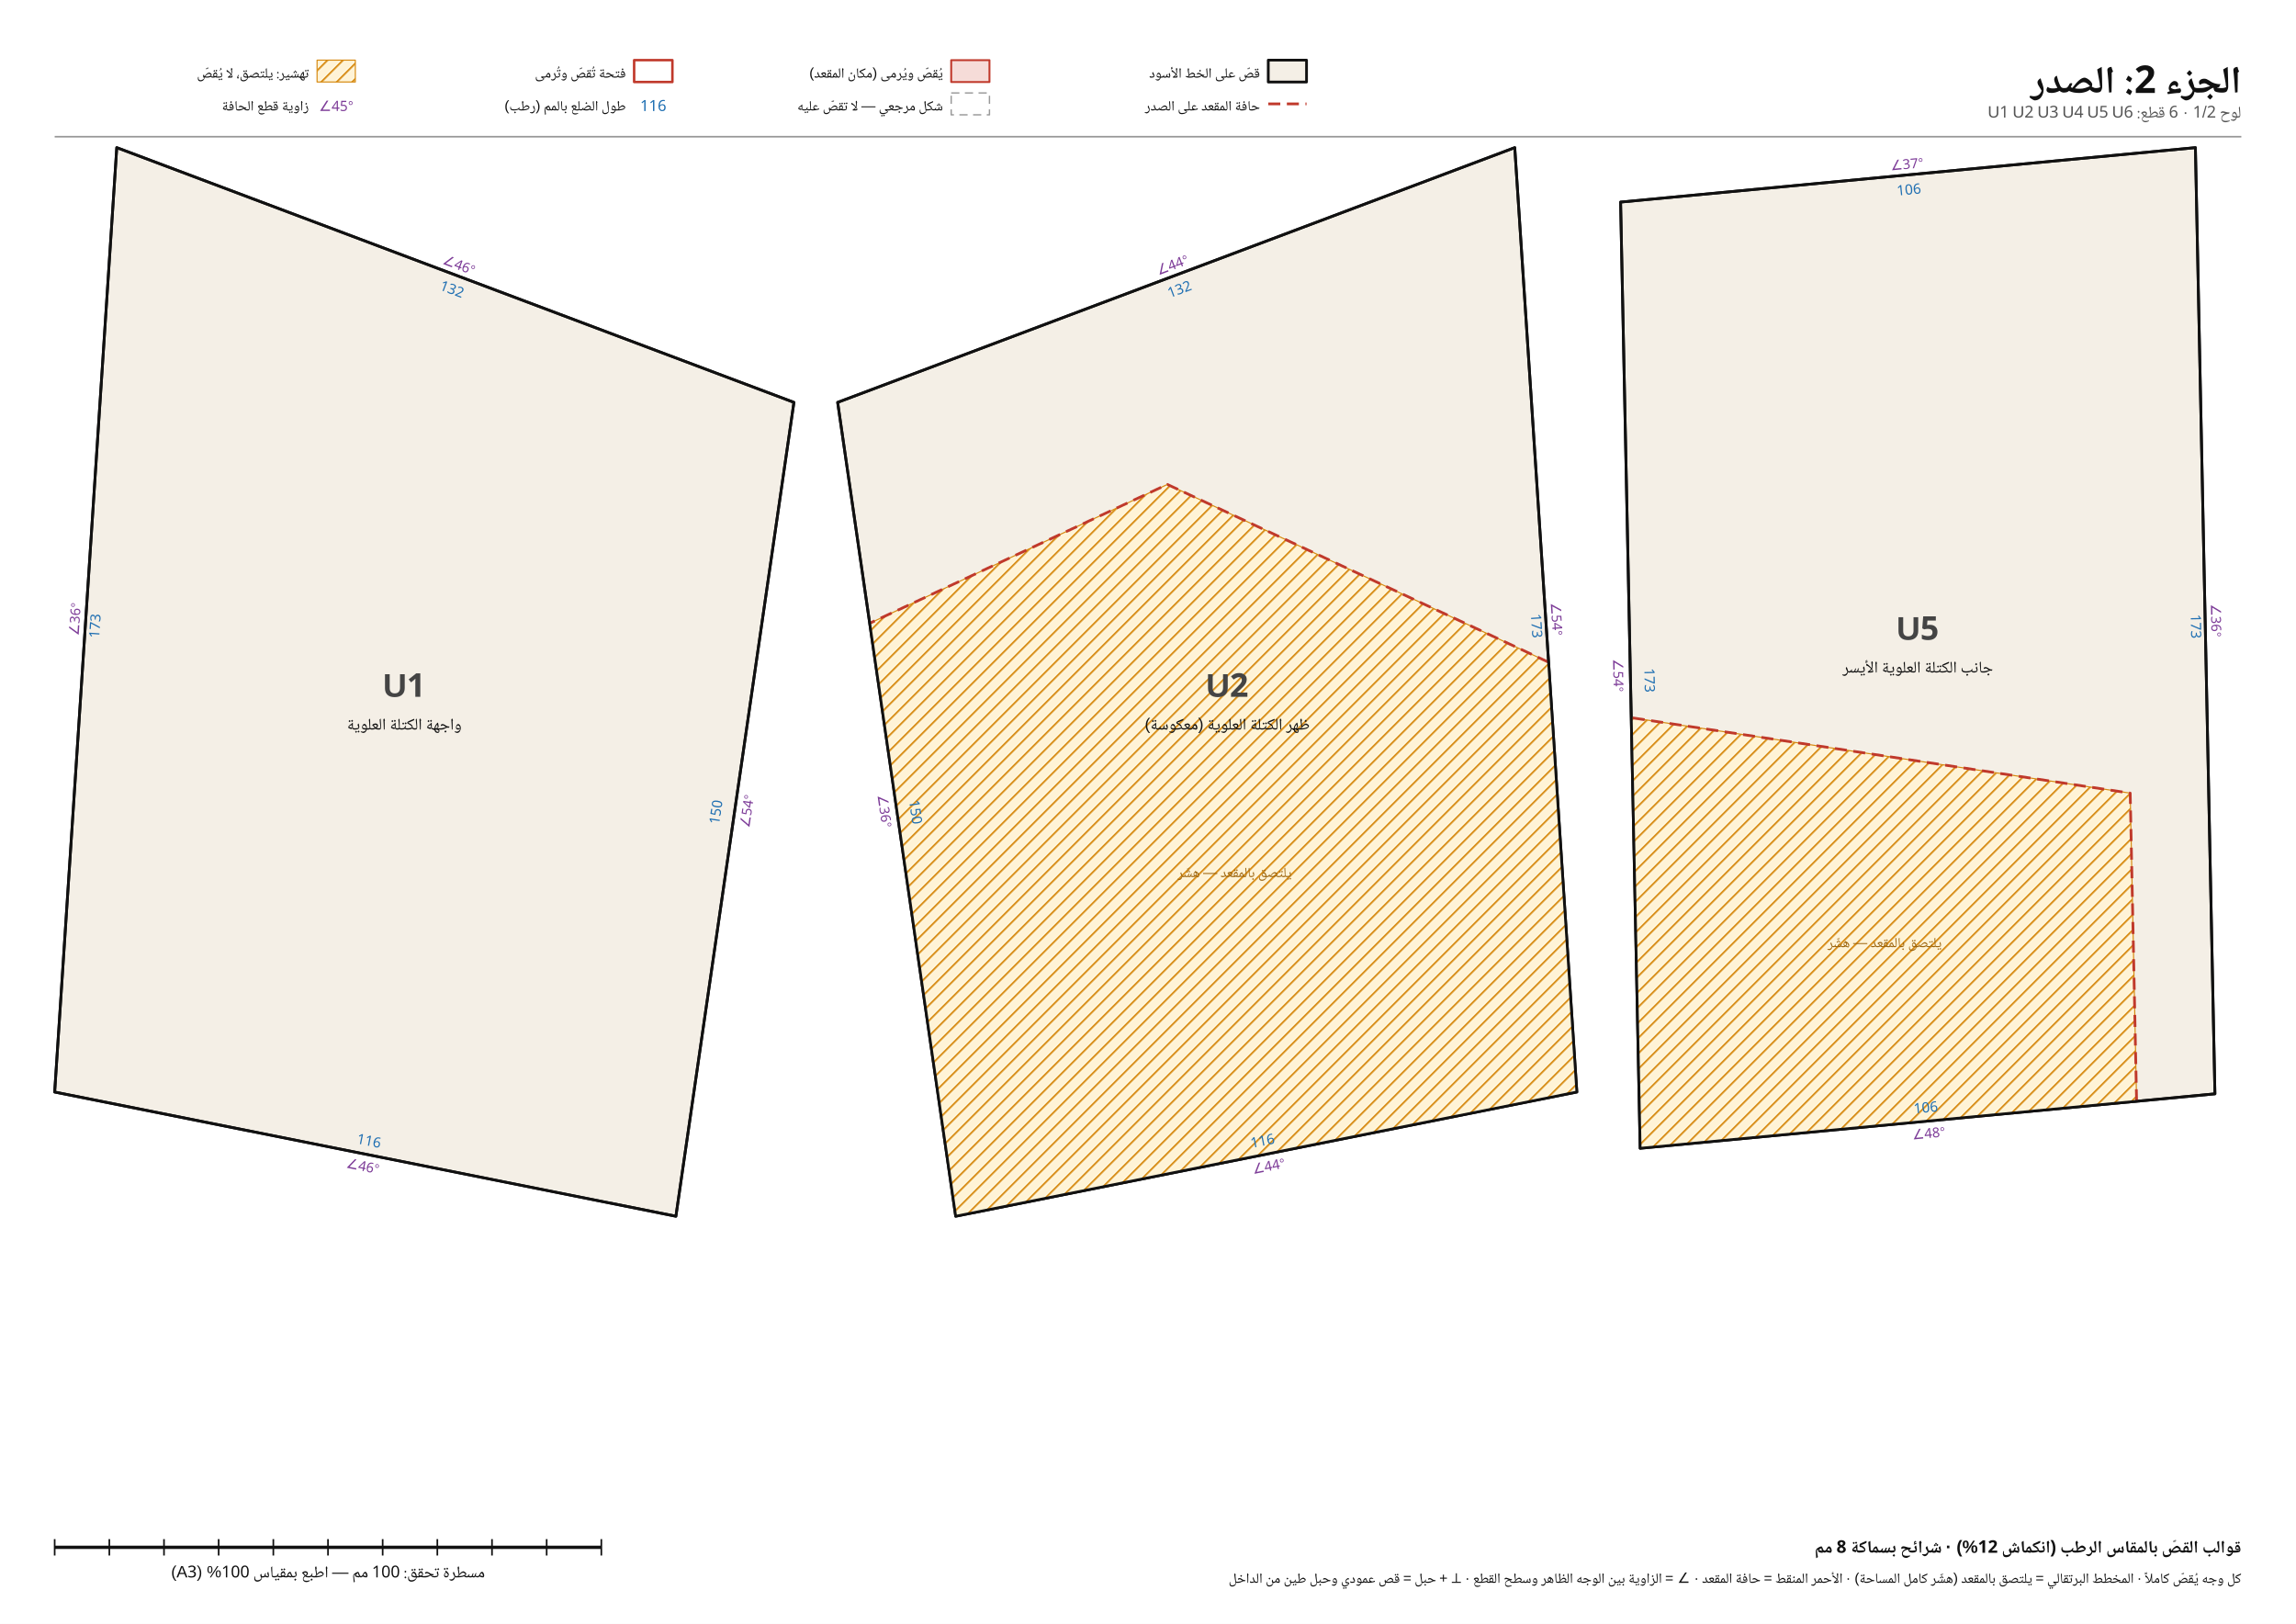
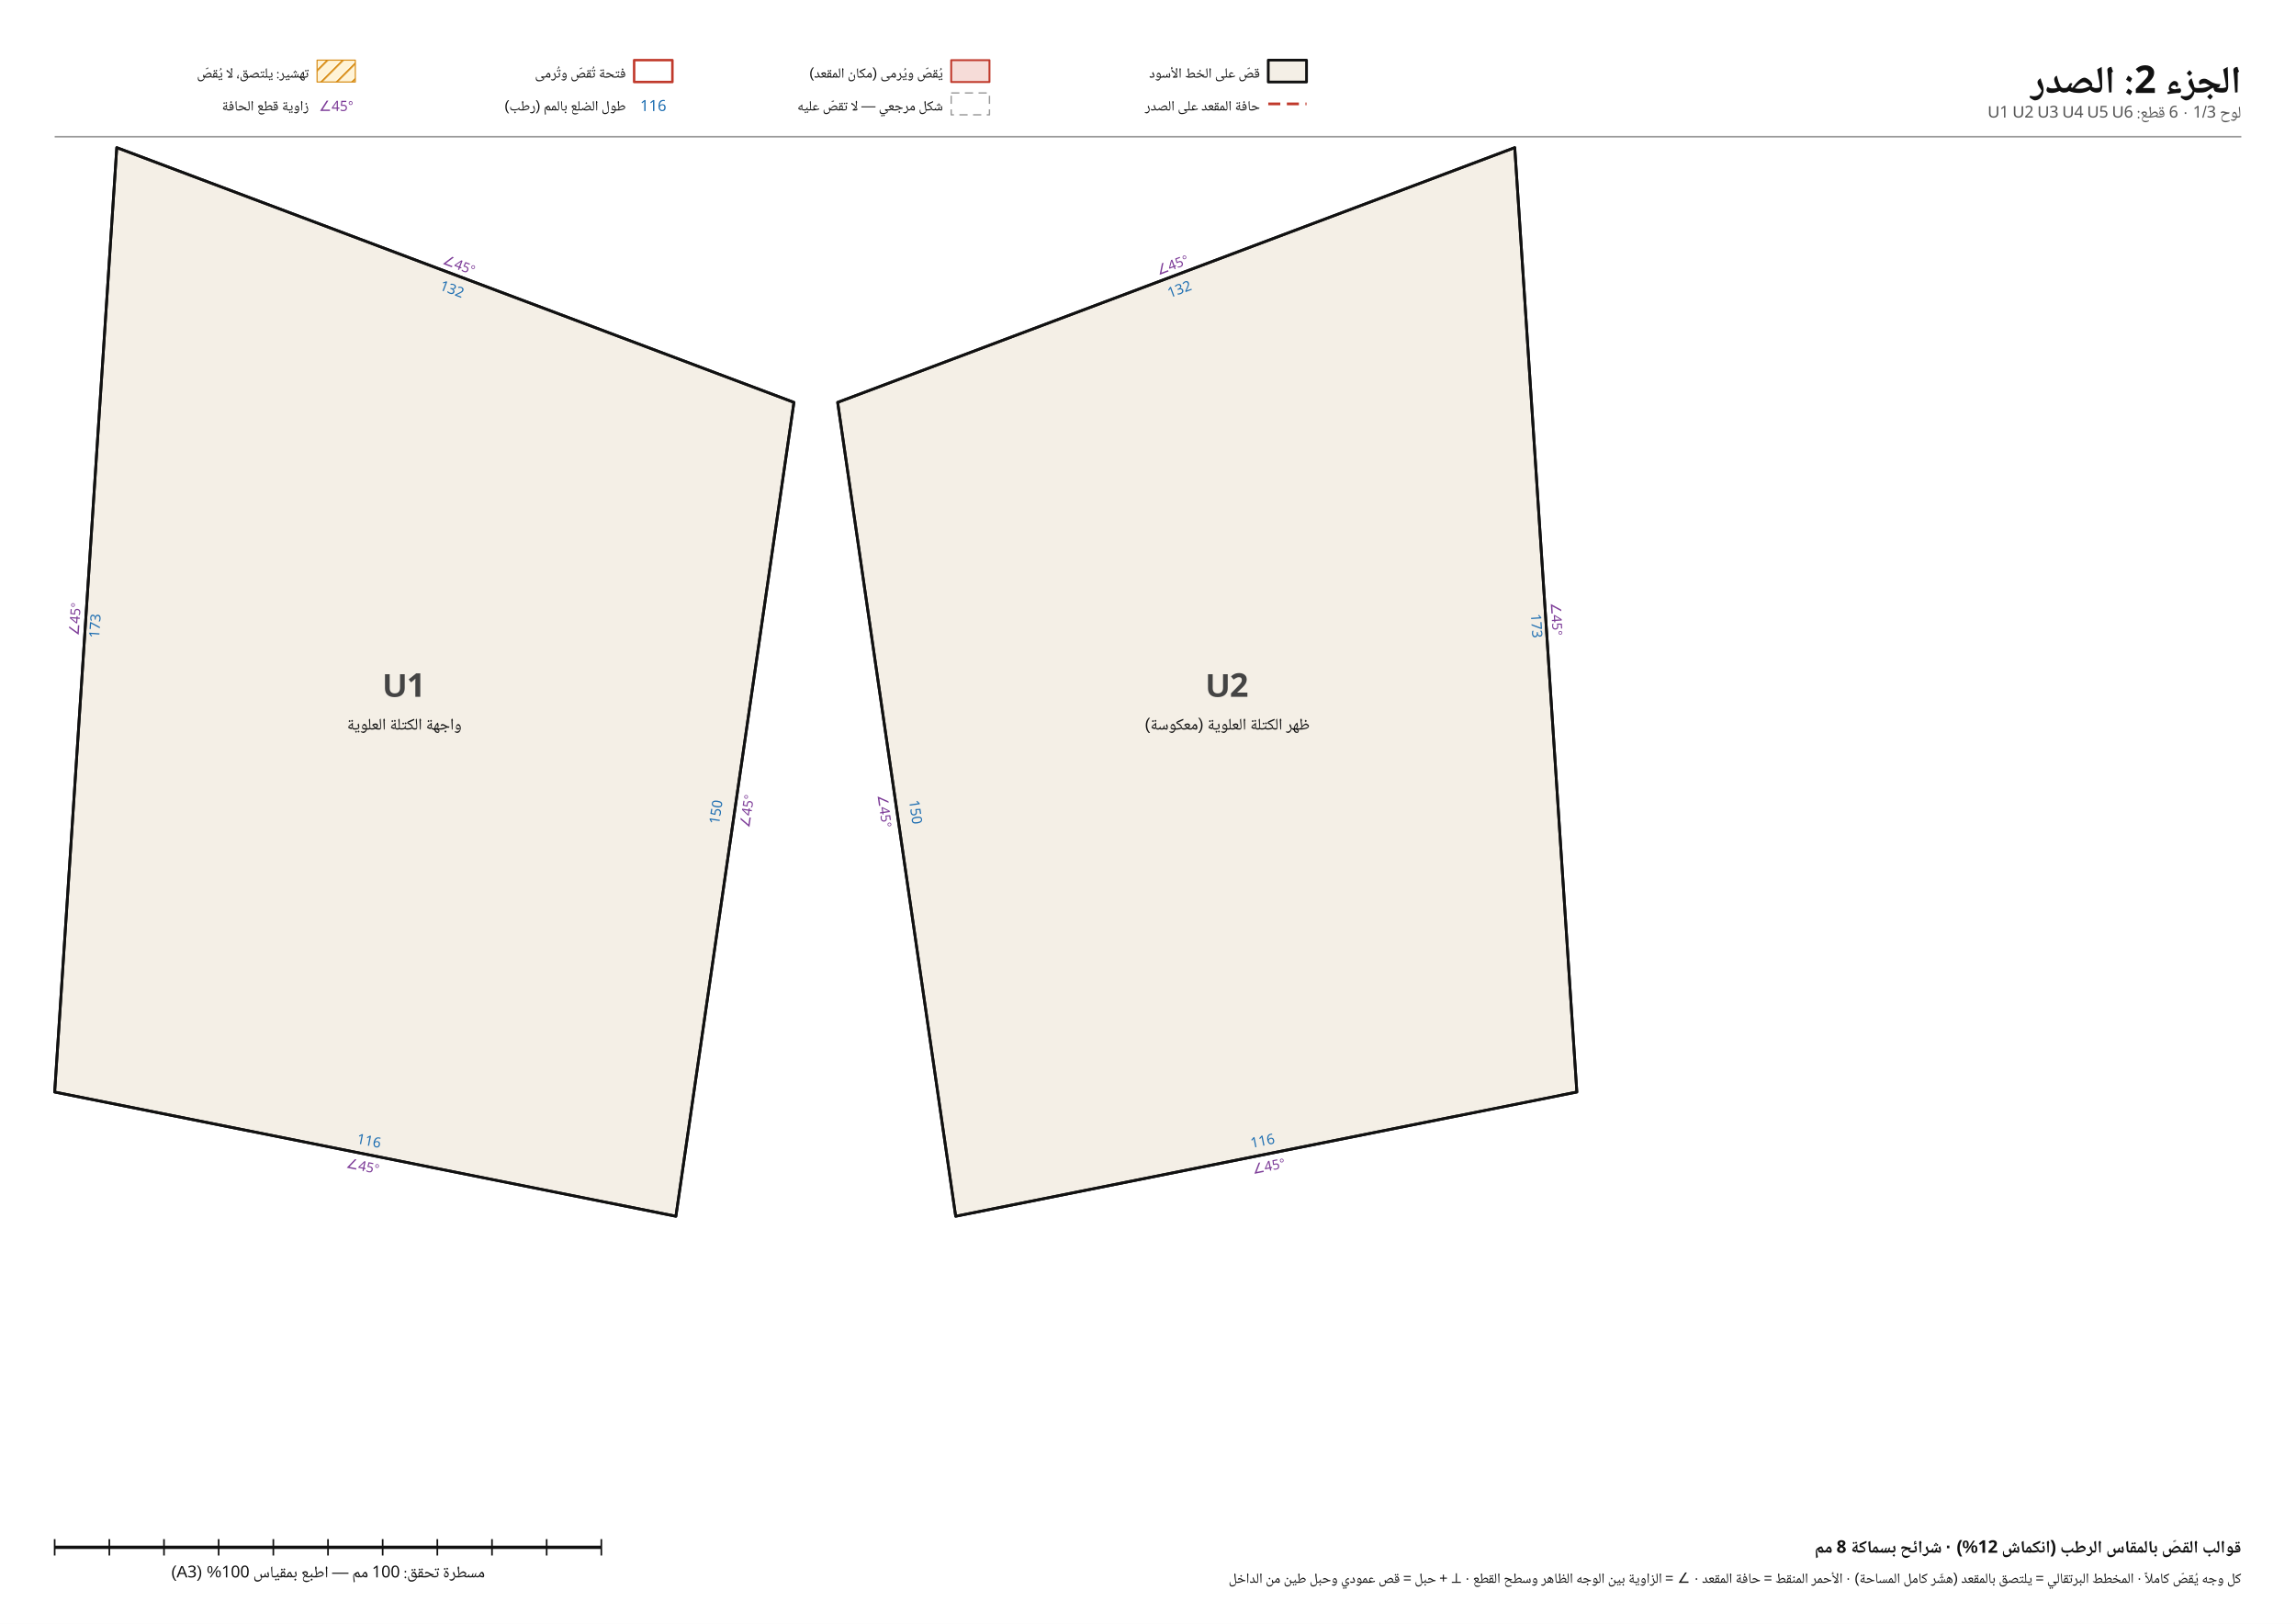
<svg xmlns="http://www.w3.org/2000/svg" width="420mm" height="297mm" viewBox="0 0 420 297" font-family="Noto Naskh Arabic, Amiri, Tahoma, Arial, sans-serif">
  <rect width="420" height="297" fill="#fff" />
  <defs>
    <marker id="ar" viewBox="0 0 10 10" refX="10" refY="5" markerWidth="5" markerHeight="5" orient="auto-start-reverse">
      <path d="M0,1 L10,5 L0,9 z" fill="#c0392b" />
    </marker>
    <marker id="ab" viewBox="0 0 10 10" refX="10" refY="5" markerWidth="4" markerHeight="4" orient="auto">
      <path d="M0,1 L10,5 L0,9 z" fill="#1f6fb2" />
    </marker>
    <pattern id="hatch" width="2" height="2" patternUnits="userSpaceOnUse" patternTransform="rotate(45)">
      <rect width="2" height="2" fill="#fff3d6" />
      <line x1="0" y1="0" x2="0" y2="2" stroke="#d68910" stroke-width="0.6" />
    </pattern>
  </defs>
  <polygon points="10.00,199.73 21.36,27.00 145.23,73.59 123.64,222.45 10.00,199.73" fill="#f4efe6" stroke="#111" stroke-width="0.5" stroke-linejoin="round" />
  <polygon points="10.00,199.73 21.36,27.00 145.23,73.59 123.64,222.45 10.00,199.73" fill="none" stroke="#111" stroke-width="0.5" stroke-linejoin="round" />
  <text x="18.28" y="114.53" font-size="2.6" text-anchor="middle" fill="#1f6fb2" font-weight="normal" direction="ltr" transform="rotate(-86.2 18.28 114.53)">173</text>
  <text x="82.38" y="53.73" font-size="2.6" text-anchor="middle" fill="#1f6fb2" font-weight="normal" direction="ltr" transform="rotate(20.6 82.38 53.73)">132</text>
  <text x="131.86" y="148.65" font-size="2.6" text-anchor="middle" fill="#1f6fb2" font-weight="normal" direction="ltr" transform="rotate(-81.7 131.86 148.65)">150</text>
  <text x="67.33" y="209.54" font-size="2.6" text-anchor="middle" fill="#1f6fb2" font-weight="normal" direction="ltr" transform="rotate(11.3 67.33 209.54)">116</text>
-   <text x="14.58" y="113.29" font-size="2.5" text-anchor="middle" fill="#7d3c98" font-weight="normal" direction="ltr" transform="rotate(-86.2 14.58 113.29)">∠36°</text>
-   <text x="83.68" y="49.27" font-size="2.5" text-anchor="middle" fill="#7d3c98" font-weight="normal" direction="ltr" transform="rotate(20.6 83.68 49.27)">∠46°</text>
-   <text x="137.50" y="148.47" font-size="2.5" text-anchor="middle" fill="#7d3c98" font-weight="normal" direction="ltr" transform="rotate(-81.7 137.50 148.47)">∠54°</text>
-   <text x="66.21" y="214.13" font-size="2.5" text-anchor="middle" fill="#7d3c98" font-weight="normal" direction="ltr" transform="rotate(11.3 66.21 214.13)">∠46°</text>
+   <text x="14.58" y="113.29" font-size="2.5" text-anchor="middle" fill="#7d3c98" font-weight="normal" direction="ltr" transform="rotate(-86.2 14.58 113.29)">∠45°</text>
+   <text x="83.68" y="49.27" font-size="2.5" text-anchor="middle" fill="#7d3c98" font-weight="normal" direction="ltr" transform="rotate(20.6 83.68 49.27)">∠45°</text>
+   <text x="137.50" y="148.47" font-size="2.5" text-anchor="middle" fill="#7d3c98" font-weight="normal" direction="ltr" transform="rotate(-81.7 137.50 148.47)">∠45°</text>
+   <text x="66.21" y="214.13" font-size="2.5" text-anchor="middle" fill="#7d3c98" font-weight="normal" direction="ltr" transform="rotate(11.3 66.21 214.13)">∠45°</text>
  <text x="73.95" y="127.44" font-size="6" text-anchor="middle" fill="#444" font-weight="bold" direction="ltr">U1</text>
  <text x="73.95" y="133.44" font-size="3" text-anchor="middle" fill="#111" font-weight="normal" direction="rtl">واجهة الكتلة العلوية</text>
  <polygon points="174.82,222.45 153.23,73.59 277.09,27.00 288.45,199.73 174.82,222.45" fill="#f4efe6" stroke="#111" stroke-width="0.5" stroke-linejoin="round" />
-   <polygon points="174.82,222.45 159.09,113.99 213.54,88.60 283.28,121.12 288.45,199.73 174.82,222.45" fill="url(#hatch)" stroke="#d68910" stroke-width="0.2" stroke-linejoin="round" />
-   <polyline points="283.28,121.12 283.28,121.12 213.54,88.60 159.09,113.99 159.09,113.99" fill="none" stroke="#c0392b" stroke-width="0.5" stroke-dasharray="2.2,1.2" stroke-linejoin="round" />
-   <text x="225.85" y="160.42" font-size="2.6" text-anchor="middle" fill="#9c640c" font-weight="normal" direction="rtl">يلتصق بالمقعد — هشّر</text>
  <polygon points="174.82,222.45 153.23,73.59 277.09,27.00 288.45,199.73 174.82,222.45" fill="none" stroke="#111" stroke-width="0.5" stroke-linejoin="round" />
  <text x="166.60" y="148.65" font-size="2.6" text-anchor="middle" fill="#1f6fb2" font-weight="normal" direction="ltr" transform="rotate(81.7 166.60 148.65)">150</text>
  <text x="216.07" y="53.73" font-size="2.6" text-anchor="middle" fill="#1f6fb2" font-weight="normal" direction="ltr" transform="rotate(-20.6 216.07 53.73)">132</text>
  <text x="280.18" y="114.53" font-size="2.6" text-anchor="middle" fill="#1f6fb2" font-weight="normal" direction="ltr" transform="rotate(86.2 280.18 114.53)">173</text>
  <text x="231.13" y="209.54" font-size="2.6" text-anchor="middle" fill="#1f6fb2" font-weight="normal" direction="ltr" transform="rotate(-11.3 231.13 209.54)">116</text>
-   <text x="160.95" y="148.47" font-size="2.5" text-anchor="middle" fill="#7d3c98" font-weight="normal" direction="ltr" transform="rotate(81.7 160.95 148.47)">∠36°</text>
-   <text x="214.77" y="49.27" font-size="2.5" text-anchor="middle" fill="#7d3c98" font-weight="normal" direction="ltr" transform="rotate(-20.6 214.77 49.27)">∠44°</text>
-   <text x="283.87" y="113.29" font-size="2.5" text-anchor="middle" fill="#7d3c98" font-weight="normal" direction="ltr" transform="rotate(86.2 283.87 113.29)">∠54°</text>
-   <text x="232.24" y="214.13" font-size="2.5" text-anchor="middle" fill="#7d3c98" font-weight="normal" direction="ltr" transform="rotate(-11.3 232.24 214.13)">∠44°</text>
+   <text x="160.95" y="148.47" font-size="2.5" text-anchor="middle" fill="#7d3c98" font-weight="normal" direction="ltr" transform="rotate(81.7 160.95 148.47)">∠45°</text>
+   <text x="214.77" y="49.27" font-size="2.5" text-anchor="middle" fill="#7d3c98" font-weight="normal" direction="ltr" transform="rotate(-20.6 214.77 49.27)">∠45°</text>
+   <text x="283.87" y="113.29" font-size="2.5" text-anchor="middle" fill="#7d3c98" font-weight="normal" direction="ltr" transform="rotate(86.2 283.87 113.29)">∠45°</text>
+   <text x="232.24" y="214.13" font-size="2.5" text-anchor="middle" fill="#7d3c98" font-weight="normal" direction="ltr" transform="rotate(-11.3 232.24 214.13)">∠45°</text>
  <text x="224.50" y="127.44" font-size="6" text-anchor="middle" fill="#444" font-weight="bold" direction="ltr">U2</text>
  <text x="224.50" y="133.44" font-size="3" text-anchor="middle" fill="#111" font-weight="normal" direction="rtl">ظهر الكتلة العلوية (معكوسة)</text>
-   <polygon points="300.03,210.02 296.45,36.96 401.60,27.00 405.17,200.06 300.03,210.02" fill="#f4efe6" stroke="#111" stroke-width="0.5" stroke-linejoin="round" />
-   <polygon points="300.03,210.02 298.40,131.26 389.67,145.06 390.84,201.42 300.03,210.02" fill="url(#hatch)" stroke="#d68910" stroke-width="0.2" stroke-linejoin="round" />
-   <polyline points="390.84,201.42 390.84,201.42 389.67,145.06 298.40,131.26 298.40,131.26" fill="none" stroke="#c0392b" stroke-width="0.5" stroke-dasharray="2.2,1.2" stroke-linejoin="round" />
-   <text x="344.76" y="173.24" font-size="2.6" text-anchor="middle" fill="#9c640c" font-weight="normal" direction="rtl">يلتصق بالمقعد — هشّر</text>
-   <polygon points="300.03,210.02 296.45,36.96 401.60,27.00 405.17,200.06 300.03,210.02" fill="none" stroke="#111" stroke-width="0.5" stroke-linejoin="round" />
-   <text x="300.84" y="124.44" font-size="2.6" text-anchor="middle" fill="#1f6fb2" font-weight="normal" direction="ltr" transform="rotate(88.8 300.84 124.44)">173</text>
-   <text x="349.27" y="35.57" font-size="2.6" text-anchor="middle" fill="#1f6fb2" font-weight="normal" direction="ltr" transform="rotate(-5.4 349.27 35.57)">106</text>
-   <text x="400.79" y="114.59" font-size="2.6" text-anchor="middle" fill="#1f6fb2" font-weight="normal" direction="ltr" transform="rotate(88.8 400.79 114.59)">173</text>
-   <text x="352.36" y="203.45" font-size="2.6" text-anchor="middle" fill="#1f6fb2" font-weight="normal" direction="ltr" transform="rotate(-5.4 352.36 203.45)">106</text>
-   <text x="295.14" y="123.55" font-size="2.5" text-anchor="middle" fill="#7d3c98" font-weight="normal" direction="ltr" transform="rotate(88.8 295.14 123.55)">∠54°</text>
-   <text x="348.92" y="30.88" font-size="2.5" text-anchor="middle" fill="#7d3c98" font-weight="normal" direction="ltr" transform="rotate(-5.4 348.92 30.88)">∠37°</text>
-   <text x="404.49" y="113.51" font-size="2.5" text-anchor="middle" fill="#7d3c98" font-weight="normal" direction="ltr" transform="rotate(88.8 404.49 113.51)">∠36°</text>
-   <text x="352.89" y="208.13" font-size="2.5" text-anchor="middle" fill="#7d3c98" font-weight="normal" direction="ltr" transform="rotate(-5.4 352.89 208.13)">∠48°</text>
-   <text x="350.81" y="117.01" font-size="6" text-anchor="middle" fill="#444" font-weight="bold" direction="ltr">U5</text>
-   <text x="350.81" y="123.01" font-size="3" text-anchor="middle" fill="#111" font-weight="normal" direction="rtl">جانب الكتلة العلوية الأيسر</text>
  <text x="410.00" y="17.00" font-size="7" text-anchor="start" fill="#111" font-weight="bold" direction="rtl">الجزء 2: الصدر</text>
-   <text x="410.00" y="21.50" font-size="3" text-anchor="start" fill="#555" font-weight="normal" direction="rtl">لوح 1/2 · 6 قطع: U1 U2 U3 U4 U5 U6</text>
+   <text x="410.00" y="21.50" font-size="3" text-anchor="start" fill="#555" font-weight="normal" direction="rtl">لوح 1/3 · 6 قطع: U1 U2 U3 U4 U5 U6</text>
  <polygon points="232.00,11.00 239.00,11.00 239.00,15.00 232.00,15.00" fill="#f4efe6" stroke="#111" stroke-width="0.5" stroke-linejoin="round" />
  <text x="230.50" y="14.20" font-size="2.6" text-anchor="start" fill="#111" font-weight="normal" direction="rtl">قصّ على الخط الأسود</text>
  <polygon points="174.00,11.00 181.00,11.00 181.00,15.00 174.00,15.00" fill="#f6dcd8" stroke="#c0392b" stroke-width="0.35" stroke-linejoin="round" />
  <text x="172.50" y="14.20" font-size="2.6" text-anchor="start" fill="#111" font-weight="normal" direction="rtl">يُقصّ ويُرمى (مكان المقعد)</text>
  <polygon points="116.00,11.00 123.00,11.00 123.00,15.00 116.00,15.00" fill="#fff" stroke="#c0392b" stroke-width="0.45" stroke-linejoin="round" />
  <text x="114.50" y="14.20" font-size="2.6" text-anchor="start" fill="#111" font-weight="normal" direction="rtl">فتحة تُقصّ وتُرمى</text>
  <polygon points="58.00,11.00 65.00,11.00 65.00,15.00 58.00,15.00" fill="url(#hatch)" stroke="#d68910" stroke-width="0.2" stroke-linejoin="round" />
  <text x="56.50" y="14.20" font-size="2.6" text-anchor="start" fill="#111" font-weight="normal" direction="rtl">تهشير: يلتصق، لا يُقصّ</text>
  <line x1="232.00" y1="19.00" x2="239.00" y2="19.00" stroke="#c0392b" stroke-width="0.5" stroke-dasharray="2.2,1.2" />
  <text x="230.50" y="20.20" font-size="2.6" text-anchor="start" fill="#111" font-weight="normal" direction="rtl">حافة المقعد على الصدر</text>
  <polygon points="174.00,17.00 181.00,17.00 181.00,21.00 174.00,21.00" fill="none" stroke="#999" stroke-width="0.25" stroke-dasharray="1.5,1" stroke-linejoin="round" />
  <text x="172.50" y="20.20" font-size="2.6" text-anchor="start" fill="#111" font-weight="normal" direction="rtl">شكل مرجعي — لا تقصّ عليه</text>
  <text x="119.50" y="20.30" font-size="2.8" text-anchor="middle" fill="#1f6fb2" font-weight="normal" direction="ltr">116</text>
  <text x="114.50" y="20.20" font-size="2.6" text-anchor="start" fill="#111" font-weight="normal" direction="rtl">طول الضلع بالمم (رطب)</text>
  <text x="61.50" y="20.30" font-size="2.6" text-anchor="middle" fill="#7d3c98" font-weight="normal" direction="ltr">∠45°</text>
  <text x="56.50" y="20.20" font-size="2.6" text-anchor="start" fill="#111" font-weight="normal" direction="rtl">زاوية قطع الحافة</text>
  <line x1="10.00" y1="25.00" x2="410.00" y2="25.00" stroke="#999" stroke-width="0.3" />
  <line x1="10.00" y1="283.00" x2="110.00" y2="283.00" stroke="#111" stroke-width="0.6" />
  <line x1="10.00" y1="281.50" x2="10.00" y2="284.50" stroke="#111" stroke-width="0.3" />
  <line x1="20.00" y1="281.50" x2="20.00" y2="284.50" stroke="#111" stroke-width="0.3" />
  <line x1="30.00" y1="281.50" x2="30.00" y2="284.50" stroke="#111" stroke-width="0.3" />
  <line x1="40.00" y1="281.50" x2="40.00" y2="284.50" stroke="#111" stroke-width="0.3" />
  <line x1="50.00" y1="281.50" x2="50.00" y2="284.50" stroke="#111" stroke-width="0.3" />
  <line x1="60.00" y1="281.50" x2="60.00" y2="284.50" stroke="#111" stroke-width="0.3" />
  <line x1="70.00" y1="281.50" x2="70.00" y2="284.50" stroke="#111" stroke-width="0.3" />
  <line x1="80.00" y1="281.50" x2="80.00" y2="284.50" stroke="#111" stroke-width="0.3" />
  <line x1="90.00" y1="281.50" x2="90.00" y2="284.50" stroke="#111" stroke-width="0.3" />
  <line x1="100.00" y1="281.50" x2="100.00" y2="284.50" stroke="#111" stroke-width="0.3" />
  <line x1="110.00" y1="281.50" x2="110.00" y2="284.50" stroke="#111" stroke-width="0.3" />
  <text x="60.00" y="288.50" font-size="3" text-anchor="middle" fill="#111" font-weight="normal" direction="rtl">مسطرة تحقق: 100 مم — اطبع بمقياس 100% (A3)</text>
  <text x="410.00" y="284.00" font-size="3.2" text-anchor="start" fill="#111" font-weight="bold" direction="rtl">قوالب القصّ بالمقاس الرطب (انكماش 12%) · شرائح بسماكة 8 مم</text>
  <text x="410.00" y="289.50" font-size="2.6" text-anchor="start" fill="#111" font-weight="normal" direction="rtl">كل وجه يُقصّ كاملاً · المخطط البرتقالي = يلتصق بالمقعد (هشّر كامل المساحة) · الأحمر المنقط = حافة المقعد · ∠ = الزاوية بين الوجه الظاهر وسطح القطع · ⟂ + حبل = قص عمودي وحبل طين من الداخل</text>
</svg>
